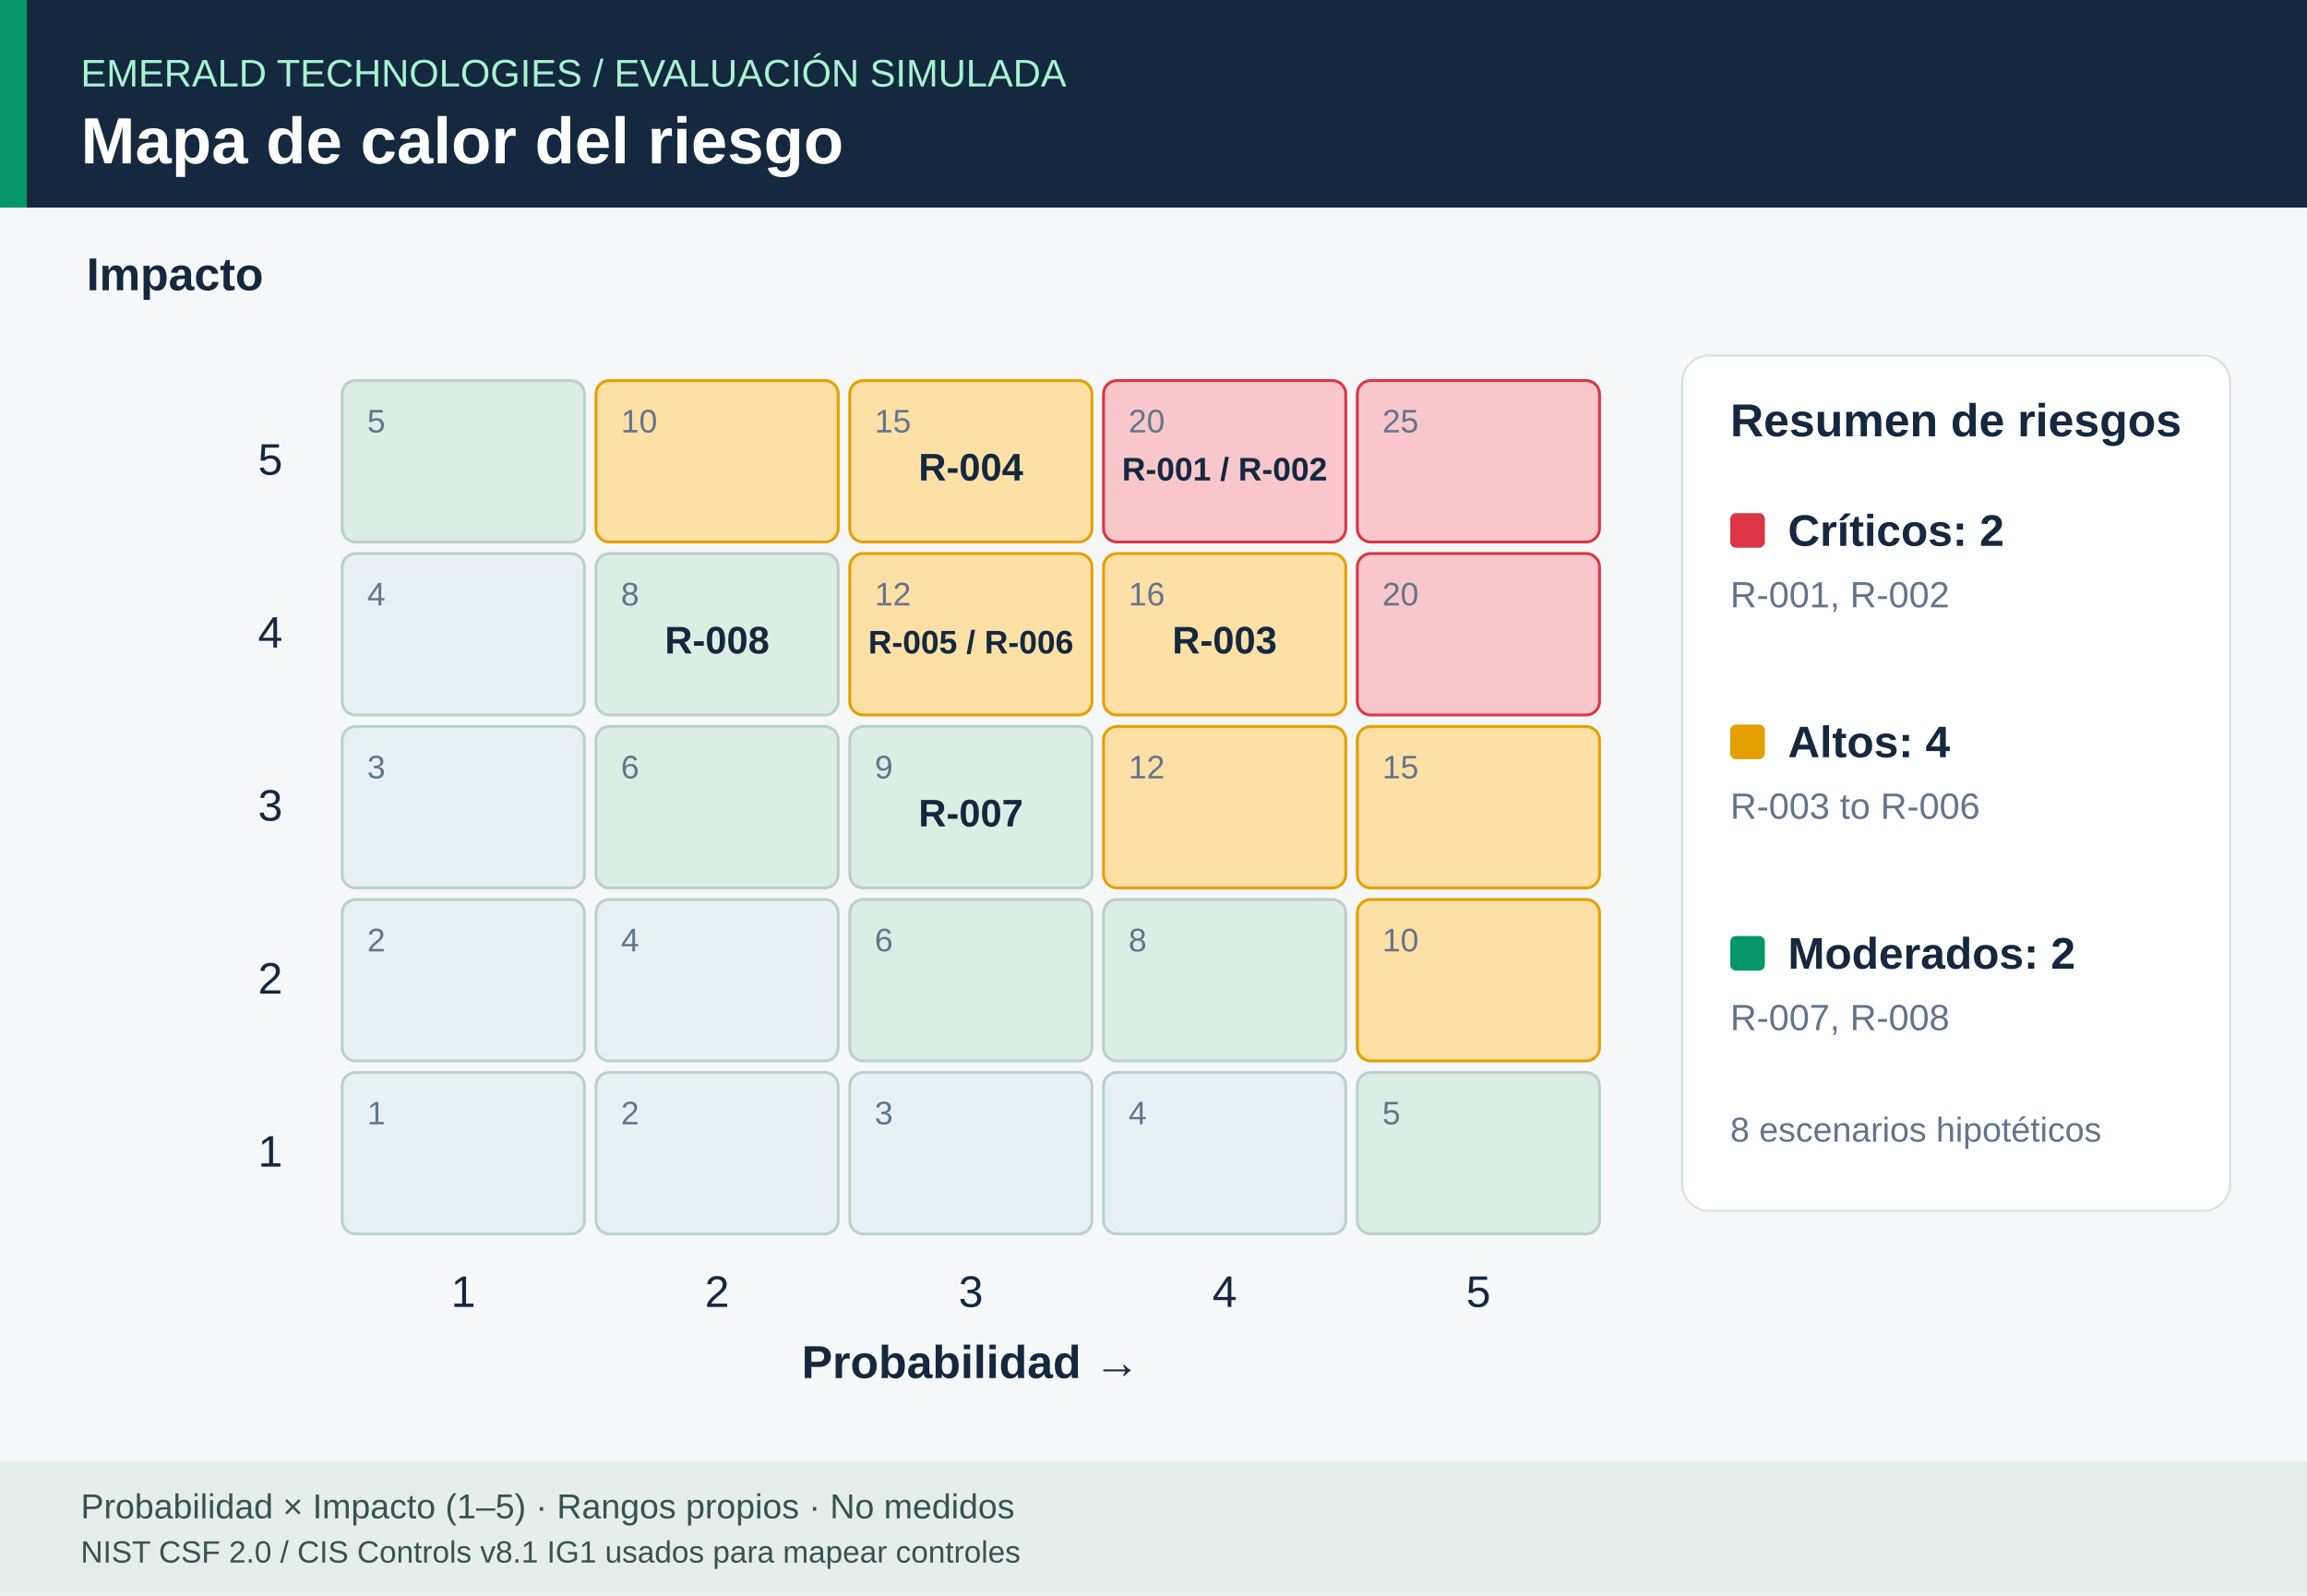
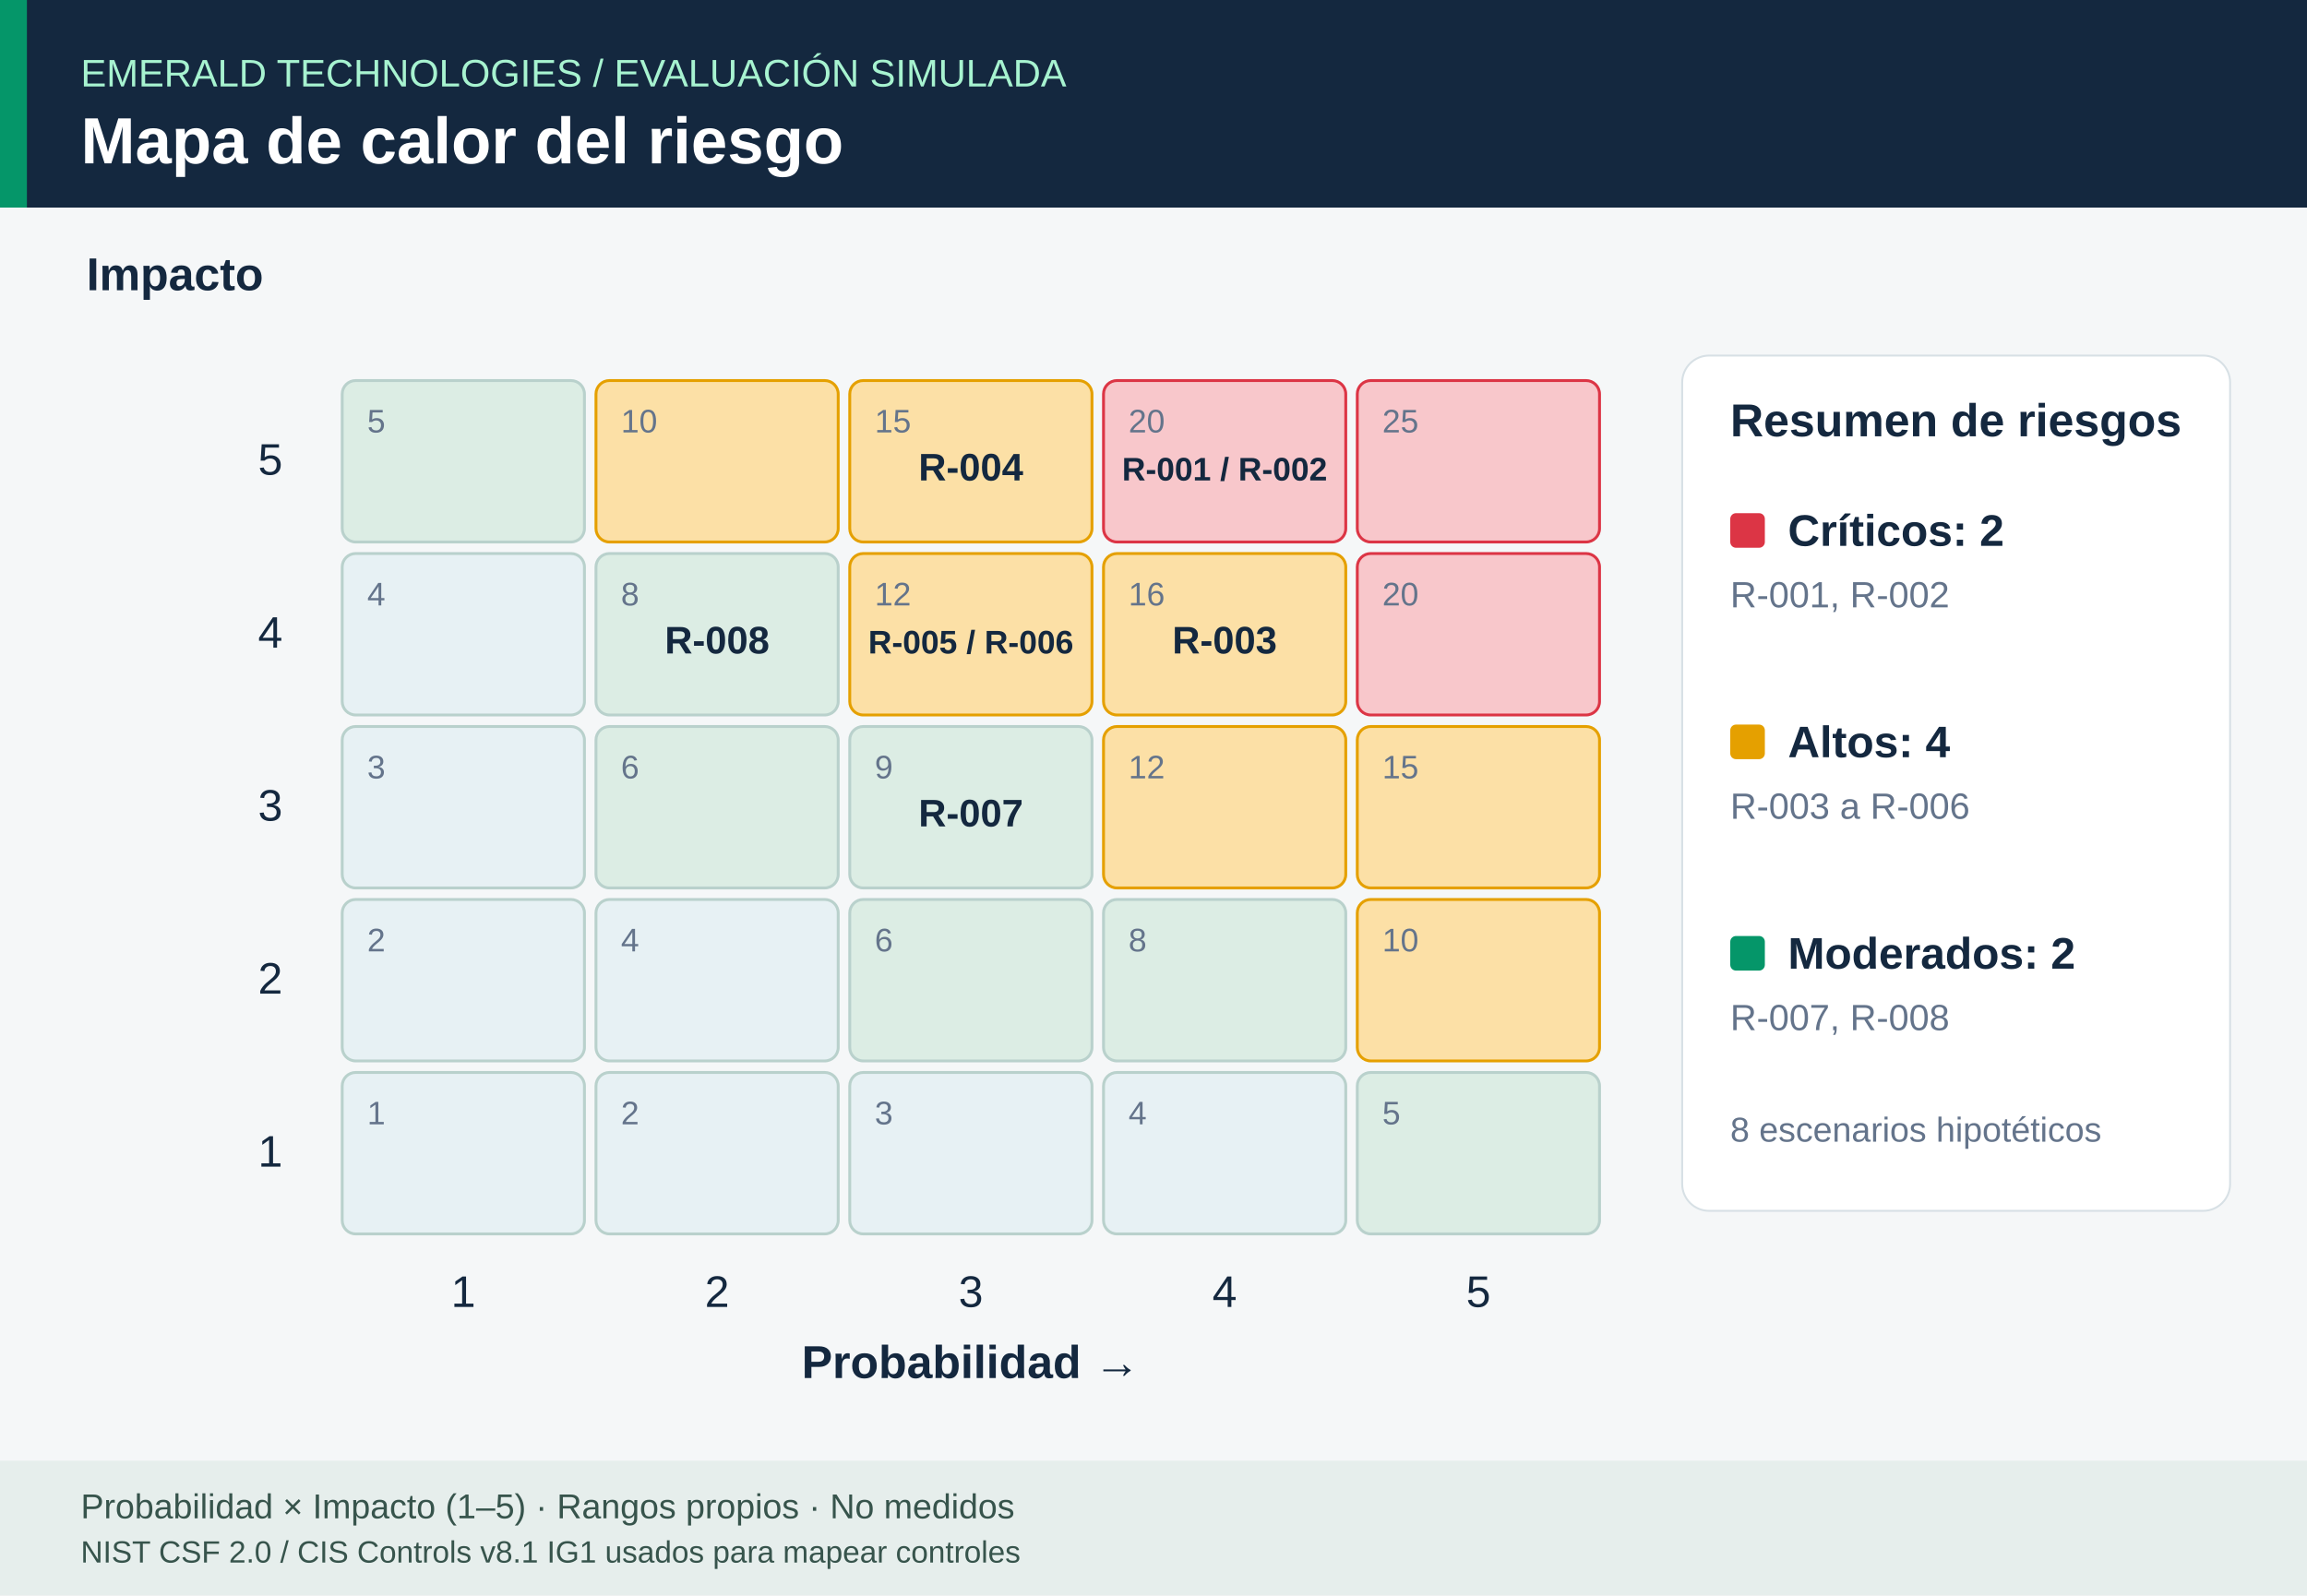
<svg xmlns="http://www.w3.org/2000/svg" width="1200" height="830" viewBox="0 0 1200 830">
  <rect width="1200" height="830" fill="#F5F7F8" />
  <rect width="1200" height="108" fill="#14283F" />
  <rect width="14" height="108" fill="#059669" />
  <g font-family="Arial,Helvetica,sans-serif">
    <text x="42" y="45" fill="#A7F3D0" font-size="20">EMERALD TECHNOLOGIES / EVALUACIÓN SIMULADA</text>
    <text x="42" y="85" fill="white" font-weight="bold" font-size="34">Mapa de calor del riesgo</text>
    <text x="45" y="151" fill="#14283F" font-size="24" font-weight="bold">Impacto</text>
    <text x="147" y="247" fill="#14283F" font-size="23" text-anchor="end">5</text>
    <rect x="178" y="198" width="126" height="84" rx="7" fill="#DCEDE4" stroke="#B9D1CC" stroke-width="1.5" />
    <text x="191" y="225" fill="#64748B" font-size="17">5</text>
    <rect x="310" y="198" width="126" height="84" rx="7" fill="#FCE0A6" stroke="#E5A000" stroke-width="1.5" />
    <text x="323" y="225" fill="#64748B" font-size="17">10</text>
    <rect x="442" y="198" width="126" height="84" rx="7" fill="#FCE0A6" stroke="#E5A000" stroke-width="1.5" />
    <text x="455" y="225" fill="#64748B" font-size="17">15</text>
    <text x="505" y="250" text-anchor="middle" font-weight="bold" font-size="20" fill="#14283F">R-004</text>
    <rect x="574" y="198" width="126" height="84" rx="7" fill="#F8C7CB" stroke="#DC3545" stroke-width="1.5" />
    <text x="587" y="225" fill="#64748B" font-size="17">20</text>
    <text x="637" y="250" text-anchor="middle" font-weight="bold" font-size="17" fill="#14283F">R-001 / R-002</text>
    <rect x="706" y="198" width="126" height="84" rx="7" fill="#F8C7CB" stroke="#DC3545" stroke-width="1.5" />
    <text x="719" y="225" fill="#64748B" font-size="17">25</text>
    <text x="147" y="337" fill="#14283F" font-size="23" text-anchor="end">4</text>
    <rect x="178" y="288" width="126" height="84" rx="7" fill="#E7F1F4" stroke="#B9D1CC" stroke-width="1.5" />
    <text x="191" y="315" fill="#64748B" font-size="17">4</text>
    <rect x="310" y="288" width="126" height="84" rx="7" fill="#DCEDE4" stroke="#B9D1CC" stroke-width="1.5" />
    <text x="323" y="315" fill="#64748B" font-size="17">8</text>
    <text x="373" y="340" text-anchor="middle" font-weight="bold" font-size="20" fill="#14283F">R-008</text>
    <rect x="442" y="288" width="126" height="84" rx="7" fill="#FCE0A6" stroke="#E5A000" stroke-width="1.5" />
    <text x="455" y="315" fill="#64748B" font-size="17">12</text>
    <text x="505" y="340" text-anchor="middle" font-weight="bold" font-size="17" fill="#14283F">R-005 / R-006</text>
    <rect x="574" y="288" width="126" height="84" rx="7" fill="#FCE0A6" stroke="#E5A000" stroke-width="1.5" />
    <text x="587" y="315" fill="#64748B" font-size="17">16</text>
    <text x="637" y="340" text-anchor="middle" font-weight="bold" font-size="20" fill="#14283F">R-003</text>
    <rect x="706" y="288" width="126" height="84" rx="7" fill="#F8C7CB" stroke="#DC3545" stroke-width="1.5" />
    <text x="719" y="315" fill="#64748B" font-size="17">20</text>
    <text x="147" y="427" fill="#14283F" font-size="23" text-anchor="end">3</text>
    <rect x="178" y="378" width="126" height="84" rx="7" fill="#E7F1F4" stroke="#B9D1CC" stroke-width="1.5" />
    <text x="191" y="405" fill="#64748B" font-size="17">3</text>
    <rect x="310" y="378" width="126" height="84" rx="7" fill="#DCEDE4" stroke="#B9D1CC" stroke-width="1.5" />
    <text x="323" y="405" fill="#64748B" font-size="17">6</text>
    <rect x="442" y="378" width="126" height="84" rx="7" fill="#DCEDE4" stroke="#B9D1CC" stroke-width="1.5" />
    <text x="455" y="405" fill="#64748B" font-size="17">9</text>
    <text x="505" y="430" text-anchor="middle" font-weight="bold" font-size="20" fill="#14283F">R-007</text>
    <rect x="574" y="378" width="126" height="84" rx="7" fill="#FCE0A6" stroke="#E5A000" stroke-width="1.5" />
    <text x="587" y="405" fill="#64748B" font-size="17">12</text>
    <rect x="706" y="378" width="126" height="84" rx="7" fill="#FCE0A6" stroke="#E5A000" stroke-width="1.5" />
    <text x="719" y="405" fill="#64748B" font-size="17">15</text>
    <text x="147" y="517" fill="#14283F" font-size="23" text-anchor="end">2</text>
    <rect x="178" y="468" width="126" height="84" rx="7" fill="#E7F1F4" stroke="#B9D1CC" stroke-width="1.5" />
    <text x="191" y="495" fill="#64748B" font-size="17">2</text>
    <rect x="310" y="468" width="126" height="84" rx="7" fill="#E7F1F4" stroke="#B9D1CC" stroke-width="1.5" />
    <text x="323" y="495" fill="#64748B" font-size="17">4</text>
    <rect x="442" y="468" width="126" height="84" rx="7" fill="#DCEDE4" stroke="#B9D1CC" stroke-width="1.5" />
    <text x="455" y="495" fill="#64748B" font-size="17">6</text>
    <rect x="574" y="468" width="126" height="84" rx="7" fill="#DCEDE4" stroke="#B9D1CC" stroke-width="1.5" />
    <text x="587" y="495" fill="#64748B" font-size="17">8</text>
    <rect x="706" y="468" width="126" height="84" rx="7" fill="#FCE0A6" stroke="#E5A000" stroke-width="1.5" />
    <text x="719" y="495" fill="#64748B" font-size="17">10</text>
    <text x="147" y="607" fill="#14283F" font-size="23" text-anchor="end">1</text>
    <rect x="178" y="558" width="126" height="84" rx="7" fill="#E7F1F4" stroke="#B9D1CC" stroke-width="1.5" />
    <text x="191" y="585" fill="#64748B" font-size="17">1</text>
    <rect x="310" y="558" width="126" height="84" rx="7" fill="#E7F1F4" stroke="#B9D1CC" stroke-width="1.5" />
    <text x="323" y="585" fill="#64748B" font-size="17">2</text>
    <rect x="442" y="558" width="126" height="84" rx="7" fill="#E7F1F4" stroke="#B9D1CC" stroke-width="1.5" />
    <text x="455" y="585" fill="#64748B" font-size="17">3</text>
    <rect x="574" y="558" width="126" height="84" rx="7" fill="#E7F1F4" stroke="#B9D1CC" stroke-width="1.5" />
    <text x="587" y="585" fill="#64748B" font-size="17">4</text>
    <rect x="706" y="558" width="126" height="84" rx="7" fill="#DCEDE4" stroke="#B9D1CC" stroke-width="1.5" />
    <text x="719" y="585" fill="#64748B" font-size="17">5</text>
    <text x="241" y="680" fill="#14283F" font-size="23" text-anchor="middle">1</text>
    <text x="373" y="680" fill="#14283F" font-size="23" text-anchor="middle">2</text>
    <text x="505" y="680" fill="#14283F" font-size="23" text-anchor="middle">3</text>
    <text x="637" y="680" fill="#14283F" font-size="23" text-anchor="middle">4</text>
    <text x="769" y="680" fill="#14283F" font-size="23" text-anchor="middle">5</text>
    <text x="505" y="717" fill="#14283F" font-size="24" text-anchor="middle" font-weight="bold">Probabilidad →</text>
    <rect x="875" y="185" width="285" height="445" rx="14" fill="white" stroke="#D7E0E5" />
    <text x="900" y="227" fill="#14283F" font-size="24" font-weight="bold">Resumen de riesgos</text>
    <rect x="900" y="267" width="18" height="18" rx="3" fill="#DC3545" />
    <text x="930" y="284" fill="#14283F" font-size="23" font-weight="bold">Críticos: 2</text>
    <text x="900" y="316" fill="#64748B" font-size="19">R-001, R-002</text>
    <rect x="900" y="377" width="18" height="18" rx="3" fill="#E5A000" />
    <text x="930" y="394" fill="#14283F" font-size="23" font-weight="bold">Altos: 4</text>
-     <text x="900" y="426" fill="#64748B" font-size="19">R-003 to R-006</text>
+     <text x="900" y="426" fill="#64748B" font-size="19">R-003 a R-006</text>
    <rect x="900" y="487" width="18" height="18" rx="3" fill="#059669" />
    <text x="930" y="504" fill="#14283F" font-size="23" font-weight="bold">Moderados: 2</text>
    <text x="900" y="536" fill="#64748B" font-size="19">R-007, R-008</text>
    <text x="900" y="594" fill="#64748B" font-size="18">8 escenarios hipotéticos</text>
    <rect x="0" y="760" width="1200" height="70" fill="#E6EEEC" />
    <text x="42" y="790" fill="#37544C" font-size="18">Probabilidad × Impacto (1–5) · Rangos propios · No medidos</text>
    <text x="42" y="813" fill="#37544C" font-size="16">NIST CSF 2.0 / CIS Controls v8.1 IG1 usados para mapear controles</text>
  </g>
</svg>
